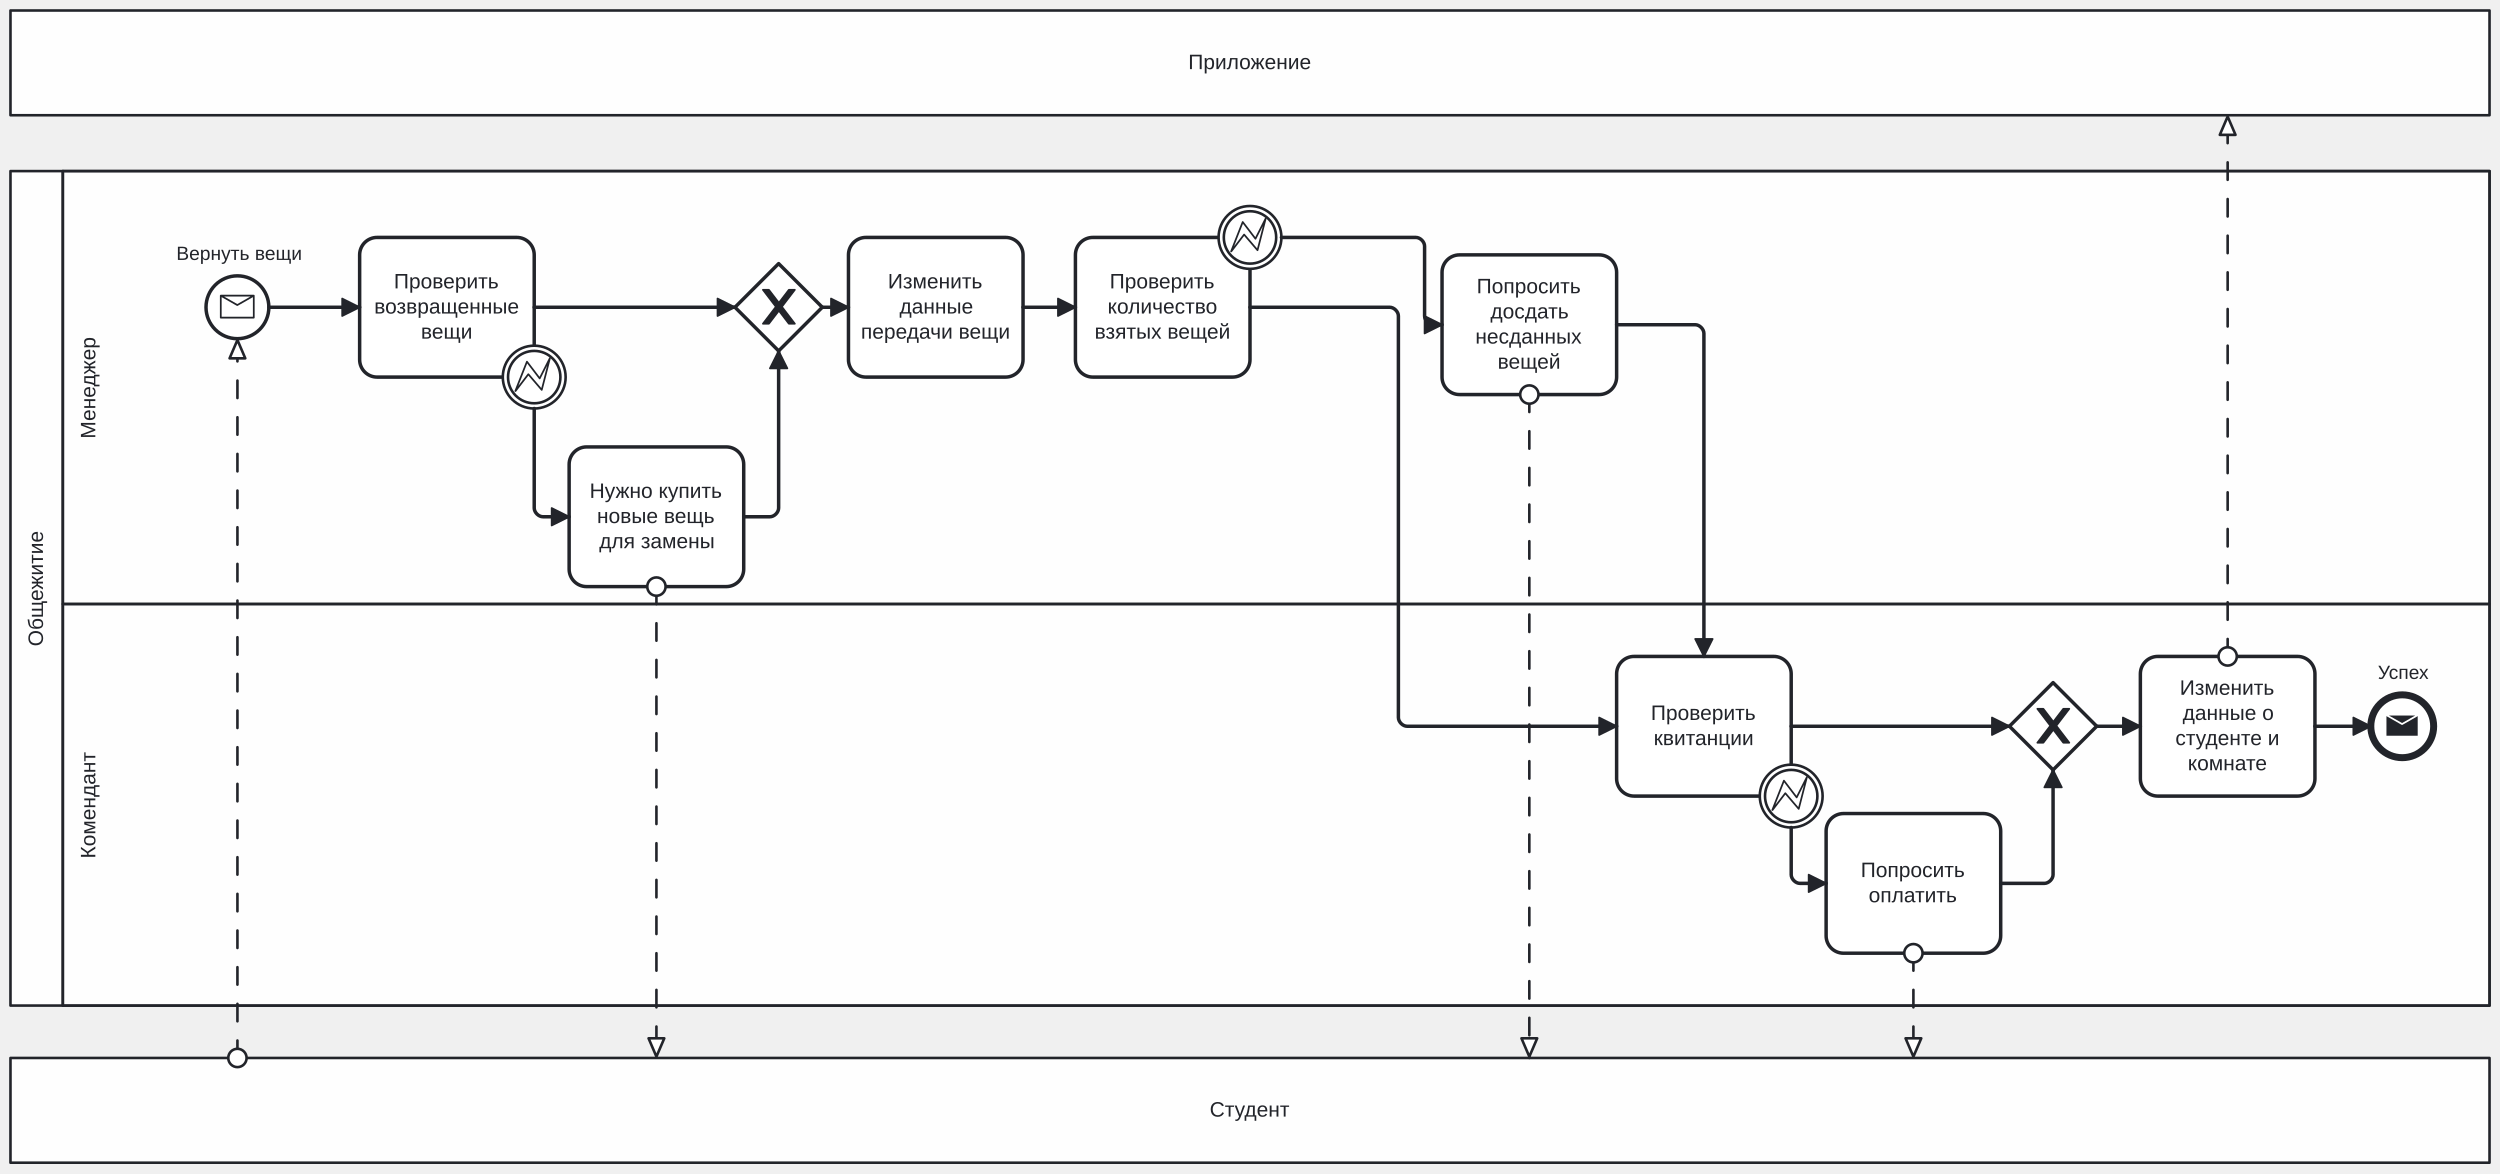
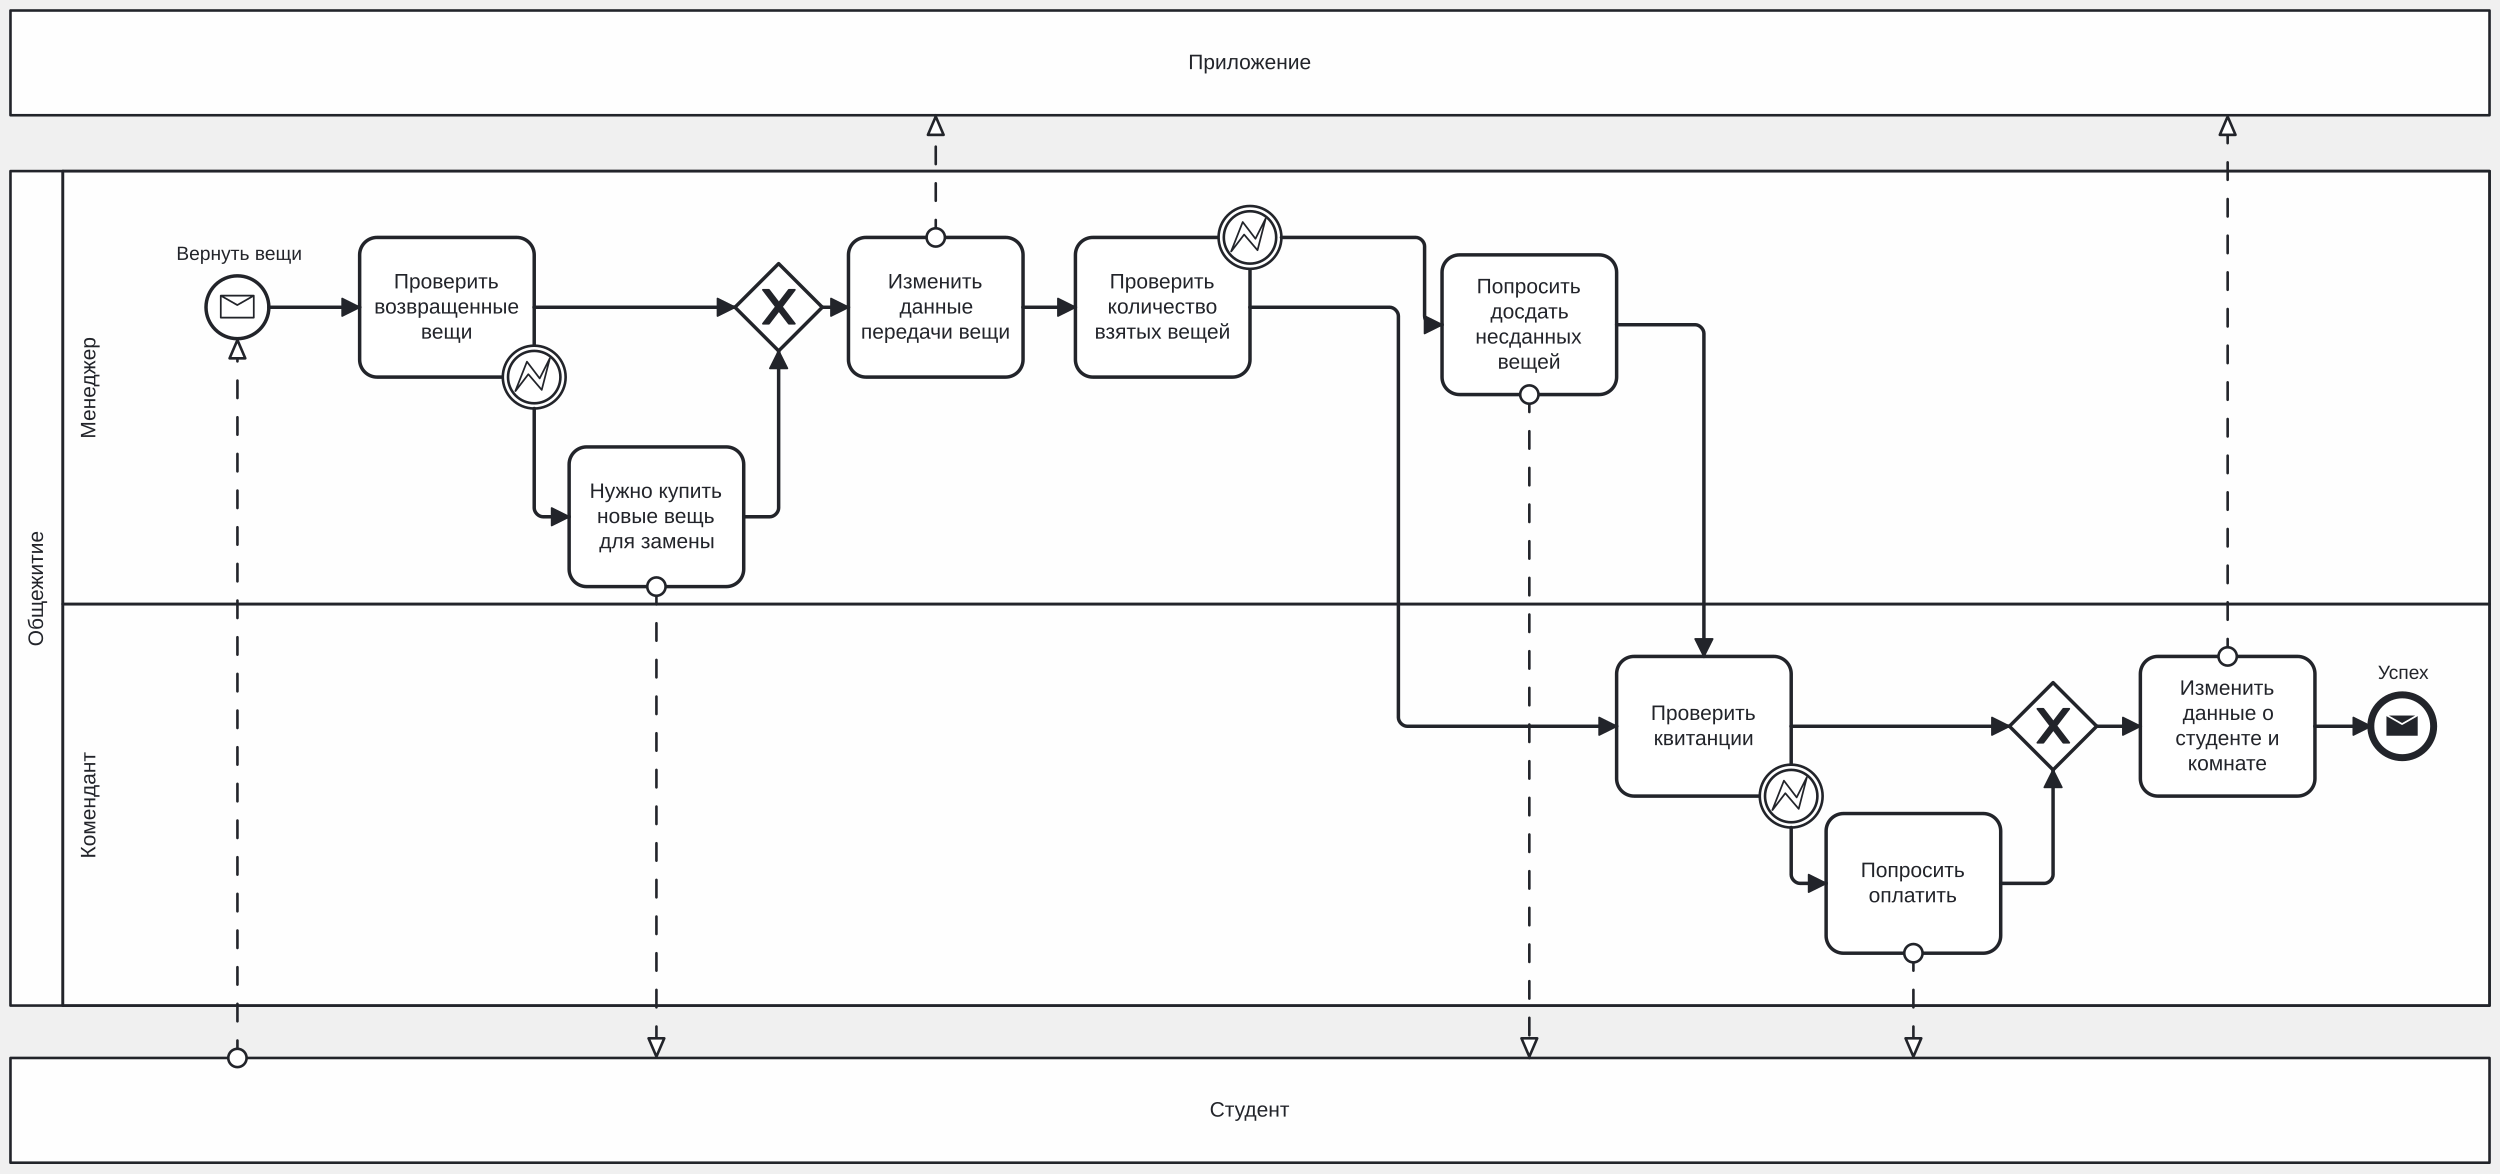
<svg xmlns="http://www.w3.org/2000/svg" width="1432" height="672" viewBox="154 74 1432 672" version="1.1">
  <defs>
-     <marker id="messageflow-end-white-hsl_225_10_15_-0z59i3t4o1oo942t9dl85l00n" viewBox="0 0 20 20" refX="8.5" refY="5" markerWidth="20" markerHeight="20" orient="auto">
+     <marker id="sequenceflow-end-white-hsl_225_10_15_-3z9ediur8v4egbtdhme7tm5fi" viewBox="0 0 20 20" refX="11" refY="10" markerWidth="10" markerHeight="10" orient="auto">
+       <path d="M 1 5 L 11 10 L 1 15 Z" style="stroke-linecap: round; stroke-linejoin: round; stroke: rgb(34, 36, 42); stroke-width: 1px; fill: rgb(34, 36, 42);" />
+     </marker>
+     <marker id="messageflow-end-white-hsl_225_10_15_-3z9ediur8v4egbtdhme7tm5fi" viewBox="0 0 20 20" refX="8.5" refY="5" markerWidth="20" markerHeight="20" orient="auto">
      <path d="m 1 5 l 0 -3 l 7 3 l -7 3 z" style="stroke-linecap: round; stroke-linejoin: round; stroke: rgb(34, 36, 42); stroke-width: 1px; fill: white; stroke-dasharray: 10000, 1;" />
    </marker>
-     <marker id="messageflow-start-white-hsl_225_10_15_-0z59i3t4o1oo942t9dl85l00n" viewBox="0 0 20 20" refX="6" refY="6" markerWidth="20" markerHeight="20" orient="auto">
+     <marker id="messageflow-start-white-hsl_225_10_15_-3z9ediur8v4egbtdhme7tm5fi" viewBox="0 0 20 20" refX="6" refY="6" markerWidth="20" markerHeight="20" orient="auto">
      <circle cx="6" cy="6" r="3.5" style="stroke-linecap: round; stroke-linejoin: round; stroke: rgb(34, 36, 42); stroke-width: 1px; fill: white; stroke-dasharray: 10000, 1;" />
    </marker>
-     <marker id="sequenceflow-end-white-hsl_225_10_15_-0z59i3t4o1oo942t9dl85l00n" viewBox="0 0 20 20" refX="11" refY="10" markerWidth="10" markerHeight="10" orient="auto">
-       <path d="M 1 5 L 11 10 L 1 15 Z" style="stroke-linecap: round; stroke-linejoin: round; stroke: rgb(34, 36, 42); stroke-width: 1px; fill: rgb(34, 36, 42);" />
-     </marker>
  </defs>
-   <g class="djs-group">
-     <g class="djs-element djs-shape" data-element-id="Participant_07vopbt" transform="matrix(1 0 0 1 160 80)" style="display: block;">
-       <g class="djs-visual">
-         <rect x="0" y="0" width="1420" height="60" rx="0" ry="0" style="stroke-linecap: round; stroke-linejoin: round; stroke: rgb(34, 36, 42); stroke-width: 1.5px; fill: white; fill-opacity: 0.95;" />
-         <text lineHeight="1.2" class="djs-label" style="font-family: Arial, sans-serif; font-size: 12px; font-weight: normal; fill: rgb(34, 36, 42);">
-           <tspan x="674.646" y="33.6">Приложение</tspan>
-         </text>
-       </g>
-       <rect x="-6" y="-6" rx="4" width="1432" height="72" class="djs-outline" style="fill: none;" />
-       <rect class="djs-hit djs-hit-all" x="0" y="0" width="1420" height="60" style="fill: none; stroke-opacity: 0; stroke: white; stroke-width: 15px;" />
-     </g>
-   </g>
  <g class="djs-group">
    <g class="djs-element djs-shape" data-element-id="Participant_16yo16u" transform="matrix(1 0 0 1 160 172)" style="display: block;">
      <g class="djs-visual">
        <rect x="0" y="0" width="1420" height="478" rx="0" ry="0" style="stroke-linecap: round; stroke-linejoin: round; stroke: rgb(34, 36, 42); stroke-width: 1.5px; fill: white; fill-opacity: 0.95;" />
        <path style="fill: none; stroke-linecap: round; stroke-linejoin: round; stroke: rgb(34, 36, 42); stroke-width: 1.5px;" d="M30,0L30,478" />
        <text lineHeight="1.2" class="djs-label" transform="matrix(-1.83697e-16 -1 1 -1.83697e-16 0 478)" style="font-family: Arial, sans-serif; font-size: 12px; font-weight: normal; fill: rgb(34, 36, 42);">
          <tspan x="205.793" y="18.6">Общежитие</tspan>
        </text>
      </g>
-       <rect x="-6" y="-6" rx="4" width="1432" height="490" class="djs-outline" style="fill: none;" />
      <rect class="djs-hit djs-hit-no-move" x="0" y="0" width="1420" height="478" style="fill: none; stroke-opacity: 0; stroke: white; stroke-width: 15px;" />
      <rect class="djs-hit djs-hit-click-stroke" x="0" y="0" width="1420" height="478" style="fill: none; stroke-opacity: 0; stroke: white; stroke-width: 15px;" />
      <rect class="djs-hit djs-hit-all" x="0" y="0" width="30" height="478" style="fill: none; stroke-opacity: 0; stroke: white; stroke-width: 15px;" />
+       <rect x="-6" y="-6" rx="4" width="1432" height="490" class="djs-outline" style="fill: none;" />
    </g>
    <g class="djs-children">
      <g class="djs-group">
-         <g class="djs-element djs-shape" data-element-id="Lane_1n9k1so" transform="matrix(1 0 0 1 190 172)" style="display: block;">
+         <g class="djs-element djs-shape" data-element-id="Lane_0om1k5r" transform="matrix(1 0 0 1 190 420)" style="display: block;">
+           <g class="djs-visual">
+             <rect x="0" y="0" width="1390" height="230" rx="0" ry="0" style="stroke-linecap: round; stroke-linejoin: round; stroke: rgb(34, 36, 42); stroke-width: 1.5px; fill: white; fill-opacity: 0.35;" />
+             <text lineHeight="1.2" class="djs-label" transform="matrix(-1.83697e-16 -1 1 -1.83697e-16 0 230)" style="font-family: Arial, sans-serif; font-size: 12px; font-weight: normal; fill: rgb(34, 36, 42);">
+               <tspan x="84.241" y="18.6">Комендант</tspan>
+             </text>
+           </g>
+           <rect class="djs-hit djs-hit-no-move" x="0" y="0" width="1390" height="230" style="fill: none; stroke-opacity: 0; stroke: white; stroke-width: 15px;" />
+           <rect class="djs-hit djs-hit-click-stroke" x="0" y="0" width="1390" height="230" style="fill: none; stroke-opacity: 0; stroke: white; stroke-width: 15px;" />
+           <rect class="djs-hit djs-hit-all" x="0" y="0" width="30" height="230" style="fill: none; stroke-opacity: 0; stroke: white; stroke-width: 15px;" />
+           <rect x="-6" y="-6" rx="4" width="1402" height="242" class="djs-outline" style="fill: none;" />
+         </g>
+       </g>
+       <g class="djs-group">
+         <g class="djs-element djs-shape selected" data-element-id="Lane_1n9k1so" transform="matrix(1 0 0 1 190 172)" style="display: block;">
          <g class="djs-visual">
            <rect x="0" y="0" width="1390" height="248" rx="0" ry="0" style="stroke-linecap: round; stroke-linejoin: round; stroke: rgb(34, 36, 42); stroke-width: 1.5px; fill: white; fill-opacity: 0.35;" />
            <text lineHeight="1.2" class="djs-label" transform="matrix(-1.83697e-16 -1 1 -1.83697e-16 0 248)" style="font-family: Arial, sans-serif; font-size: 12px; font-weight: normal; fill: rgb(34, 36, 42);">
              <tspan x="94.728" y="18.6">Менеджер</tspan>
            </text>
          </g>
-           <rect x="-6" y="-6" rx="4" width="1402" height="260" class="djs-outline" style="fill: none;" />
          <rect class="djs-hit djs-hit-no-move" x="0" y="0" width="1390" height="248" style="fill: none; stroke-opacity: 0; stroke: white; stroke-width: 15px;" />
          <rect class="djs-hit djs-hit-click-stroke" x="0" y="0" width="1390" height="248" style="fill: none; stroke-opacity: 0; stroke: white; stroke-width: 15px;" />
          <rect class="djs-hit djs-hit-all" x="0" y="0" width="30" height="248" style="fill: none; stroke-opacity: 0; stroke: white; stroke-width: 15px;" />
-         </g>
-       </g>
-       <g class="djs-group">
-         <g class="djs-element djs-shape" data-element-id="Lane_0om1k5r" transform="matrix(1 0 0 1 190 420)" style="display: block;">
-           <g class="djs-visual">
-             <rect x="0" y="0" width="1390" height="230" rx="0" ry="0" style="stroke-linecap: round; stroke-linejoin: round; stroke: rgb(34, 36, 42); stroke-width: 1.5px; fill: white; fill-opacity: 0.35;" />
-             <text lineHeight="1.2" class="djs-label" transform="matrix(-1.83697e-16 -1 1 -1.83697e-16 0 230)" style="font-family: Arial, sans-serif; font-size: 12px; font-weight: normal; fill: rgb(34, 36, 42);">
-               <tspan x="84.241" y="18.6">Комендант</tspan>
-             </text>
-           </g>
-           <rect x="-6" y="-6" rx="4" width="1402" height="242" class="djs-outline" style="fill: none;" />
-           <rect class="djs-hit djs-hit-no-move" x="0" y="0" width="1390" height="230" style="fill: none; stroke-opacity: 0; stroke: white; stroke-width: 15px;" />
-           <rect class="djs-hit djs-hit-click-stroke" x="0" y="0" width="1390" height="230" style="fill: none; stroke-opacity: 0; stroke: white; stroke-width: 15px;" />
-           <rect class="djs-hit djs-hit-all" x="0" y="0" width="30" height="230" style="fill: none; stroke-opacity: 0; stroke: white; stroke-width: 15px;" />
+           <rect x="-6" y="-6" rx="4" width="1402" height="260" class="djs-outline" style="fill: none;" />
        </g>
      </g>
      <g class="djs-group">
        <g class="djs-element djs-shape" data-element-id="Event_1ht271d" transform="matrix(1 0 0 1 272 232)" style="display: block;">
          <g class="djs-visual">
            <circle cx="18" cy="18" r="18" style="stroke-linecap: round; stroke-linejoin: round; stroke: rgb(34, 36, 42); stroke-width: 2px; fill: white; fill-opacity: 0.95;" />
            <path d="m 8.46,11.34 l 0,12.6 l 18.9,0 l 0,-12.6 z l 9.45,5.4 l 9.45,-5.4" style="fill: white; stroke-linecap: round; stroke-linejoin: round; stroke: rgb(34, 36, 42); stroke-width: 1px;" />
          </g>
          <rect class="djs-hit djs-hit-all" x="0" y="0" width="36" height="36" style="fill: none; stroke-opacity: 0; stroke: white; stroke-width: 15px;" />
          <rect x="-6" y="-6" rx="4" width="48" height="48" class="djs-outline" style="fill: none;" />
+         </g>
+       </g>
+       <g class="djs-group">
+         <g class="djs-element djs-shape" data-element-id="Event_1ht271d_label" transform="matrix(1 0 0 1 255 213)" style="display: block;">
+           <g class="djs-visual">
+             <text lineHeight="1.2" class="djs-label" style="font-family: Arial, sans-serif; font-size: 11px; font-weight: normal; fill: rgb(34, 36, 42);">
+               <tspan x="0" y="9.9">Вернуть вещи</tspan>
+             </text>
+           </g>
+           <rect class="djs-hit djs-hit-all" x="0" y="0" width="73" height="14" style="fill: none; stroke-opacity: 0; stroke: white; stroke-width: 15px;" />
+           <rect x="-6" y="-6" rx="4" width="85" height="26" class="djs-outline" style="fill: none;" />
        </g>
      </g>
      <g class="djs-group">
        <g class="djs-element djs-shape" data-element-id="Activity_0gcxt28" transform="matrix(1 0 0 1 360 210)" style="display: block;">
          <g class="djs-visual">
            <rect x="0" y="0" width="100" height="80" rx="10" ry="10" style="stroke-linecap: round; stroke-linejoin: round; stroke: rgb(34, 36, 42); stroke-width: 2px; fill: white; fill-opacity: 0.95;" />
            <text lineHeight="1.2" class="djs-label" style="font-family: Arial, sans-serif; font-size: 12px; font-weight: normal; fill: rgb(34, 36, 42);">
              <tspan x="19.62" y="29.2">Проверить </tspan>
              <tspan x="8.353" y="43.6">возвращенные</tspan>
              <tspan x="35.106" y="58">вещи</tspan>
            </text>
          </g>
          <rect class="djs-hit djs-hit-all" x="0" y="0" width="100" height="80" style="fill: none; stroke-opacity: 0; stroke: white; stroke-width: 15px;" />
          <rect x="-6" y="-6" rx="4" width="112" height="92" class="djs-outline" style="fill: none;" />
        </g>
      </g>
      <g class="djs-group">
        <g class="djs-element djs-shape" data-element-id="Activity_1womzbq" transform="matrix(1 0 0 1 480 330)" style="display: block;">
          <g class="djs-visual">
            <rect x="0" y="0" width="100" height="80" rx="10" ry="10" style="stroke-linecap: round; stroke-linejoin: round; stroke: rgb(34, 36, 42); stroke-width: 2px; fill: white; fill-opacity: 0.95;" />
            <text lineHeight="1.2" class="djs-label" style="font-family: Arial, sans-serif; font-size: 12px; font-weight: normal; fill: rgb(34, 36, 42);">
              <tspan x="11.728" y="29.2">Нужно купить </tspan>
              <tspan x="15.952" y="43.6">новые вещь </tspan>
              <tspan x="17.219" y="58">для замены</tspan>
            </text>
          </g>
          <rect class="djs-hit djs-hit-all" x="0" y="0" width="100" height="80" style="fill: none; stroke-opacity: 0; stroke: white; stroke-width: 15px;" />
          <rect x="-6" y="-6" rx="4" width="112" height="92" class="djs-outline" style="fill: none;" />
        </g>
      </g>
      <g class="djs-group">
        <g class="djs-element djs-shape" data-element-id="Gateway_06sswg0" transform="matrix(1 0 0 1 575 225)" style="display: block;">
          <g class="djs-visual">
            <polygon points="25,0 50,25 25,50 0,25" style="stroke-linecap: round; stroke-linejoin: round; stroke: rgb(34, 36, 42); stroke-width: 2px; fill: white; fill-opacity: 0.95;" />
            <path d="m 16,15 7.429,9.714 -7.429,9.714 3.429,0 5.714,-7.464 5.714,7.464 3.429,0 -7.429,-9.714 7.429,-9.714 -3.429,0 -5.714,7.464 -5.714,-7.464 -3.429,0 z" style="fill: rgb(34, 36, 42); stroke-linecap: round; stroke-linejoin: round; stroke: rgb(34, 36, 42); stroke-width: 1px;" />
          </g>
          <rect class="djs-hit djs-hit-all" x="0" y="0" width="50" height="50" style="fill: none; stroke-opacity: 0; stroke: white; stroke-width: 15px;" />
          <rect x="-6" y="-6" rx="4" width="62" height="62" class="djs-outline" style="fill: none;" />
        </g>
      </g>
      <g class="djs-group">
        <g class="djs-element djs-shape" data-element-id="Activity_1eelfmw" transform="matrix(1 0 0 1 640 210)" style="display: block;">
          <g class="djs-visual">
            <rect x="0" y="0" width="100" height="80" rx="10" ry="10" style="stroke-linecap: round; stroke-linejoin: round; stroke: rgb(34, 36, 42); stroke-width: 2px; fill: white; fill-opacity: 0.95;" />
            <text lineHeight="1.2" class="djs-label" style="font-family: Arial, sans-serif; font-size: 12px; font-weight: normal; fill: rgb(34, 36, 42);">
              <tspan x="22.562" y="29.2">Изменить </tspan>
              <tspan x="29.223" y="43.6">данные </tspan>
              <tspan x="7.128" y="58">передачи вещи</tspan>
            </text>
          </g>
          <rect class="djs-hit djs-hit-all" x="0" y="0" width="100" height="80" style="fill: none; stroke-opacity: 0; stroke: white; stroke-width: 15px;" />
          <rect x="-6" y="-6" rx="4" width="112" height="92" class="djs-outline" style="fill: none;" />
        </g>
      </g>
      <g class="djs-group">
        <g class="djs-element djs-shape" data-element-id="Activity_12n69h5" transform="matrix(1 0 0 1 770 210)" style="display: block;">
          <g class="djs-visual">
            <rect x="0" y="0" width="100" height="80" rx="10" ry="10" style="stroke-linecap: round; stroke-linejoin: round; stroke: rgb(34, 36, 42); stroke-width: 2px; fill: white; fill-opacity: 0.95;" />
            <text lineHeight="1.2" class="djs-label" style="font-family: Arial, sans-serif; font-size: 12px; font-weight: normal; fill: rgb(34, 36, 42);">
              <tspan x="19.62" y="29.2">Проверить </tspan>
              <tspan x="18.419" y="43.6">количество </tspan>
              <tspan x="10.989" y="58">взятых вещей</tspan>
            </text>
          </g>
          <rect class="djs-hit djs-hit-all" x="0" y="0" width="100" height="80" style="fill: none; stroke-opacity: 0; stroke: white; stroke-width: 15px;" />
          <rect x="-6" y="-6" rx="4" width="112" height="92" class="djs-outline" style="fill: none;" />
        </g>
      </g>
      <g class="djs-group">
        <g class="djs-element djs-shape" data-element-id="Activity_1es2pnq" transform="matrix(1 0 0 1 980 220)" style="display: block;">
          <g class="djs-visual">
            <rect x="0" y="0" width="100" height="80" rx="10" ry="10" style="stroke-linecap: round; stroke-linejoin: round; stroke: rgb(34, 36, 42); stroke-width: 2px; fill: white; fill-opacity: 0.95;" />
            <text lineHeight="1.2" class="djs-label" style="font-family: Arial, sans-serif; font-size: 12px; font-weight: normal; fill: rgb(34, 36, 42);">
              <tspan x="19.828" y="22">Попросить </tspan>
              <tspan x="27.708" y="36.4">досдать </tspan>
              <tspan x="19.072" y="50.8">несданных </tspan>
              <tspan x="31.837" y="65.2">вещей</tspan>
            </text>
          </g>
          <rect class="djs-hit djs-hit-all" x="0" y="0" width="100" height="80" style="fill: none; stroke-opacity: 0; stroke: white; stroke-width: 15px;" />
          <rect x="-6" y="-6" rx="4" width="112" height="92" class="djs-outline" style="fill: none;" />
        </g>
      </g>
      <g class="djs-group">
        <g class="djs-element djs-shape" data-element-id="Activity_1carky1" transform="matrix(1 0 0 1 1080 450)" style="display: block;">
          <g class="djs-visual">
            <rect x="0" y="0" width="100" height="80" rx="10" ry="10" style="stroke-linecap: round; stroke-linejoin: round; stroke: rgb(34, 36, 42); stroke-width: 2px; fill: white; fill-opacity: 0.95;" />
            <text lineHeight="1.2" class="djs-label" style="font-family: Arial, sans-serif; font-size: 12px; font-weight: normal; fill: rgb(34, 36, 42);">
              <tspan x="19.62" y="36.4">Проверить </tspan>
              <tspan x="21.217" y="50.8">квитанции</tspan>
            </text>
          </g>
          <rect class="djs-hit djs-hit-all" x="0" y="0" width="100" height="80" style="fill: none; stroke-opacity: 0; stroke: white; stroke-width: 15px;" />
          <rect x="-6" y="-6" rx="4" width="112" height="92" class="djs-outline" style="fill: none;" />
        </g>
      </g>
      <g class="djs-group">
        <g class="djs-element djs-shape" data-element-id="Activity_1vt4rhr" transform="matrix(1 0 0 1 1200 540)" style="display: block;">
          <g class="djs-visual">
            <rect x="0" y="0" width="100" height="80" rx="10" ry="10" style="stroke-linecap: round; stroke-linejoin: round; stroke: rgb(34, 36, 42); stroke-width: 2px; fill: white; fill-opacity: 0.95;" />
            <text lineHeight="1.2" class="djs-label" style="font-family: Arial, sans-serif; font-size: 12px; font-weight: normal; fill: rgb(34, 36, 42);">
              <tspan x="19.828" y="36.4">Попросить </tspan>
              <tspan x="24.36" y="50.8">оплатить</tspan>
            </text>
          </g>
          <rect class="djs-hit djs-hit-all" x="0" y="0" width="100" height="80" style="fill: none; stroke-opacity: 0; stroke: white; stroke-width: 15px;" />
          <rect x="-6" y="-6" rx="4" width="112" height="92" class="djs-outline" style="fill: none;" />
        </g>
      </g>
      <g class="djs-group">
        <g class="djs-element djs-shape" data-element-id="Gateway_0p51pqi" transform="matrix(1 0 0 1 1305 465)" style="display: block;">
          <g class="djs-visual">
            <polygon points="25,0 50,25 25,50 0,25" style="stroke-linecap: round; stroke-linejoin: round; stroke: rgb(34, 36, 42); stroke-width: 2px; fill: white; fill-opacity: 0.95;" />
            <path d="m 16,15 7.429,9.714 -7.429,9.714 3.429,0 5.714,-7.464 5.714,7.464 3.429,0 -7.429,-9.714 7.429,-9.714 -3.429,0 -5.714,7.464 -5.714,-7.464 -3.429,0 z" style="fill: rgb(34, 36, 42); stroke-linecap: round; stroke-linejoin: round; stroke: rgb(34, 36, 42); stroke-width: 1px;" />
          </g>
          <rect class="djs-hit djs-hit-all" x="0" y="0" width="50" height="50" style="fill: none; stroke-opacity: 0; stroke: white; stroke-width: 15px;" />
          <rect x="-6" y="-6" rx="4" width="62" height="62" class="djs-outline" style="fill: none;" />
        </g>
      </g>
      <g class="djs-group">
        <g class="djs-element djs-shape" data-element-id="Activity_1ihs5hk" transform="matrix(1 0 0 1 1380 450)" style="display: block;">
          <g class="djs-visual">
            <rect x="0" y="0" width="100" height="80" rx="10" ry="10" style="stroke-linecap: round; stroke-linejoin: round; stroke: rgb(34, 36, 42); stroke-width: 2px; fill: white; fill-opacity: 0.95;" />
            <text lineHeight="1.2" class="djs-label" style="font-family: Arial, sans-serif; font-size: 12px; font-weight: normal; fill: rgb(34, 36, 42);">
              <tspan x="22.562" y="22">Изменить </tspan>
              <tspan x="24.219" y="36.4">данные о </tspan>
              <tspan x="20.048" y="50.8">студенте и </tspan>
              <tspan x="27.146" y="65.2">комнате</tspan>
            </text>
          </g>
          <rect class="djs-hit djs-hit-all" x="0" y="0" width="100" height="80" style="fill: none; stroke-opacity: 0; stroke: white; stroke-width: 15px;" />
          <rect x="-6" y="-6" rx="4" width="112" height="92" class="djs-outline" style="fill: none;" />
        </g>
      </g>
      <g class="djs-group">
        <g class="djs-element djs-shape" data-element-id="Event_0voc2vg" transform="matrix(1 0 0 1 1512 472)" style="display: block;">
          <g class="djs-visual">
            <circle cx="18" cy="18" r="18" style="stroke-linecap: round; stroke-linejoin: round; stroke: rgb(34, 36, 42); stroke-width: 4px; fill: white; fill-opacity: 0.95;" />
            <path d="m 8.46,11.34 l 0,12.6 l 18.9,0 l 0,-12.6 z l 9.45,5.4 l 9.45,-5.4" style="fill: rgb(34, 36, 42); stroke-linecap: round; stroke-linejoin: round; stroke: white; stroke-width: 1px;" />
          </g>
          <rect class="djs-hit djs-hit-all" x="0" y="0" width="36" height="36" style="fill: none; stroke-opacity: 0; stroke: white; stroke-width: 15px;" />
          <rect x="-6" y="-6" rx="4" width="48" height="48" class="djs-outline" style="fill: none;" />
        </g>
      </g>
      <g class="djs-group">
-         <g class="djs-element djs-shape" data-element-id="Event_1mtiknv" transform="matrix(1 0 0 1 442 272)" style="display: block;">
+         <g class="djs-element djs-shape" data-element-id="Event_0voc2vg_label" transform="matrix(1 0 0 1 1516 453)" style="display: block;">
+           <g class="djs-visual">
+             <text lineHeight="1.2" class="djs-label" style="font-family: Arial, sans-serif; font-size: 11px; font-weight: normal; fill: rgb(34, 36, 42);">
+               <tspan x="0" y="9.9">Успех</tspan>
+             </text>
+           </g>
+           <rect class="djs-hit djs-hit-all" x="0" y="0" width="29" height="14" style="fill: none; stroke-opacity: 0; stroke: white; stroke-width: 15px;" />
+           <rect x="-6" y="-6" rx="4" width="41" height="26" class="djs-outline" style="fill: none;" />
+         </g>
+       </g>
+       <g class="djs-group">
+         <g class="djs-element djs-shape" data-element-id="Event_1ljcra7" transform="matrix(1 0 0 1 1162 512)" style="display: block;">
          <g class="djs-visual">
            <circle cx="18" cy="18" r="18" style="stroke-linecap: round; stroke-linejoin: round; stroke: rgb(34, 36, 42); stroke-width: 1.5px; fill: white; fill-opacity: 1;" />
            <circle cx="18" cy="18" r="15" style="stroke-linecap: round; stroke-linejoin: round; stroke: rgb(34, 36, 42); stroke-width: 1.5px; fill: none;" />
            <path d="m 7.2,25.992 0.094,-0.025 7.339,-9.611 7.667,8.966 4.7,-18.22 -5.871,11.65 -7.3,-9.585 z" style="fill: none; stroke-linecap: round; stroke-linejoin: round; stroke: rgb(34, 36, 42); stroke-width: 1px;" />
          </g>
          <rect class="djs-hit djs-hit-all" x="0" y="0" width="36" height="36" style="fill: none; stroke-opacity: 0; stroke: white; stroke-width: 15px;" />
          <rect x="-6" y="-6" rx="4" width="48" height="48" class="djs-outline" style="fill: none;" />
        </g>
      </g>
      <g class="djs-group">
        <g class="djs-element djs-shape" data-element-id="Event_06q31hf" transform="matrix(1 0 0 1 852 192)" style="display: block;">
          <g class="djs-visual">
            <circle cx="18" cy="18" r="18" style="stroke-linecap: round; stroke-linejoin: round; stroke: rgb(34, 36, 42); stroke-width: 1.5px; fill: white; fill-opacity: 1;" />
            <circle cx="18" cy="18" r="15" style="stroke-linecap: round; stroke-linejoin: round; stroke: rgb(34, 36, 42); stroke-width: 1.5px; fill: none;" />
            <path d="m 7.2,25.992 0.094,-0.025 7.339,-9.611 7.667,8.966 4.7,-18.22 -5.871,11.65 -7.3,-9.585 z" style="fill: none; stroke-linecap: round; stroke-linejoin: round; stroke: rgb(34, 36, 42); stroke-width: 1px;" />
          </g>
          <rect class="djs-hit djs-hit-all" x="0" y="0" width="36" height="36" style="fill: none; stroke-opacity: 0; stroke: white; stroke-width: 15px;" />
          <rect x="-6" y="-6" rx="4" width="48" height="48" class="djs-outline" style="fill: none;" />
        </g>
      </g>
      <g class="djs-group">
-         <g class="djs-element djs-shape" data-element-id="Event_1ljcra7" transform="matrix(1 0 0 1 1162 512)" style="display: block;">
+         <g class="djs-element djs-shape" data-element-id="Event_1mtiknv" transform="matrix(1 0 0 1 442 272)" style="display: block;">
          <g class="djs-visual">
            <circle cx="18" cy="18" r="18" style="stroke-linecap: round; stroke-linejoin: round; stroke: rgb(34, 36, 42); stroke-width: 1.5px; fill: white; fill-opacity: 1;" />
            <circle cx="18" cy="18" r="15" style="stroke-linecap: round; stroke-linejoin: round; stroke: rgb(34, 36, 42); stroke-width: 1.5px; fill: none;" />
            <path d="m 7.2,25.992 0.094,-0.025 7.339,-9.611 7.667,8.966 4.7,-18.22 -5.871,11.65 -7.3,-9.585 z" style="fill: none; stroke-linecap: round; stroke-linejoin: round; stroke: rgb(34, 36, 42); stroke-width: 1px;" />
          </g>
          <rect class="djs-hit djs-hit-all" x="0" y="0" width="36" height="36" style="fill: none; stroke-opacity: 0; stroke: white; stroke-width: 15px;" />
          <rect x="-6" y="-6" rx="4" width="48" height="48" class="djs-outline" style="fill: none;" />
        </g>
      </g>
      <g class="djs-group">
        <g class="djs-element djs-connection" data-element-id="Flow_0hgyznh" style="display: block;">
          <g class="djs-visual">
-             <path data-corner-radius="5" style="fill: none; stroke-linecap: round; stroke-linejoin: round; stroke: rgb(34, 36, 42); stroke-width: 2px; marker-end: url('#sequenceflow-end-white-hsl_225_10_15_-0z59i3t4o1oo942t9dl85l00n');" d="M308,250L360,250" />
+             <path data-corner-radius="5" style="fill: none; stroke-linecap: round; stroke-linejoin: round; stroke: rgb(34, 36, 42); stroke-width: 2px; marker-end: url('#sequenceflow-end-white-hsl_225_10_15_-3z9ediur8v4egbtdhme7tm5fi');" d="M308,250L360,250" />
          </g>
          <path d="M308,250L360,250" class="djs-hit djs-hit-stroke" style="fill: none; stroke-opacity: 0; stroke: white; stroke-width: 15px;" />
          <rect x="302" y="244" rx="4" width="64" height="12" class="djs-outline" style="fill: none;" />
        </g>
      </g>
      <g class="djs-group">
        <g class="djs-element djs-connection" data-element-id="Flow_03bqunc" style="display: block;">
          <g class="djs-visual">
-             <path data-corner-radius="5" style="fill: none; stroke-linecap: round; stroke-linejoin: round; stroke: rgb(34, 36, 42); stroke-width: 2px; marker-end: url('#sequenceflow-end-white-hsl_225_10_15_-0z59i3t4o1oo942t9dl85l00n');" d="M460,250L575,250" />
+             <path data-corner-radius="5" style="fill: none; stroke-linecap: round; stroke-linejoin: round; stroke: rgb(34, 36, 42); stroke-width: 2px; marker-end: url('#sequenceflow-end-white-hsl_225_10_15_-3z9ediur8v4egbtdhme7tm5fi');" d="M460,250L575,250" />
          </g>
          <path d="M460,250L575,250" class="djs-hit djs-hit-stroke" style="fill: none; stroke-opacity: 0; stroke: white; stroke-width: 15px;" />
          <rect x="454" y="244" rx="4" width="127" height="12" class="djs-outline" style="fill: none;" />
        </g>
      </g>
      <g class="djs-group">
        <g class="djs-element djs-connection" data-element-id="Flow_0xvxa9l" style="display: block;">
          <g class="djs-visual">
-             <path data-corner-radius="5" style="fill: none; stroke-linecap: round; stroke-linejoin: round; stroke: rgb(34, 36, 42); stroke-width: 2px; marker-end: url('#sequenceflow-end-white-hsl_225_10_15_-0z59i3t4o1oo942t9dl85l00n');" d="M460,308L460,365C460,367.5,462.5,370,465,370L480,370" />
+             <path data-corner-radius="5" style="fill: none; stroke-linecap: round; stroke-linejoin: round; stroke: rgb(34, 36, 42); stroke-width: 2px; marker-end: url('#sequenceflow-end-white-hsl_225_10_15_-3z9ediur8v4egbtdhme7tm5fi');" d="M460,308L460,365C460,367.5,462.5,370,465,370L480,370" />
          </g>
          <path d="M460,308L460,370L480,370" class="djs-hit djs-hit-stroke" style="fill: none; stroke-opacity: 0; stroke: white; stroke-width: 15px;" />
          <rect x="454" y="302" rx="4" width="32" height="74" class="djs-outline" style="fill: none;" />
        </g>
      </g>
      <g class="djs-group">
        <g class="djs-element djs-connection" data-element-id="Flow_1wy5ads" style="display: block;">
          <g class="djs-visual">
-             <path data-corner-radius="5" style="fill: none; stroke-linecap: round; stroke-linejoin: round; stroke: rgb(34, 36, 42); stroke-width: 2px; marker-end: url('#sequenceflow-end-white-hsl_225_10_15_-0z59i3t4o1oo942t9dl85l00n');" d="M580,370L595,370C597.5,370,600,367.5,600,365L600,275" />
+             <path data-corner-radius="5" style="fill: none; stroke-linecap: round; stroke-linejoin: round; stroke: rgb(34, 36, 42); stroke-width: 2px; marker-end: url('#sequenceflow-end-white-hsl_225_10_15_-3z9ediur8v4egbtdhme7tm5fi');" d="M580,370L595,370C597.5,370,600,367.5,600,365L600,275" />
          </g>
          <path d="M580,370L600,370L600,275" class="djs-hit djs-hit-stroke" style="fill: none; stroke-opacity: 0; stroke: white; stroke-width: 15px;" />
          <rect x="574" y="269" rx="4" width="32" height="107" class="djs-outline" style="fill: none;" />
        </g>
      </g>
      <g class="djs-group">
        <g class="djs-element djs-connection" data-element-id="Flow_19apv5c" style="display: block;">
          <g class="djs-visual">
-             <path data-corner-radius="5" style="fill: none; stroke-linecap: round; stroke-linejoin: round; stroke: rgb(34, 36, 42); stroke-width: 2px; marker-end: url('#sequenceflow-end-white-hsl_225_10_15_-0z59i3t4o1oo942t9dl85l00n');" d="M625,250L640,250" />
+             <path data-corner-radius="5" style="fill: none; stroke-linecap: round; stroke-linejoin: round; stroke: rgb(34, 36, 42); stroke-width: 2px; marker-end: url('#sequenceflow-end-white-hsl_225_10_15_-3z9ediur8v4egbtdhme7tm5fi');" d="M625,250L640,250" />
          </g>
          <path d="M625,250L640,250" class="djs-hit djs-hit-stroke" style="fill: none; stroke-opacity: 0; stroke: white; stroke-width: 15px;" />
          <rect x="619" y="244" rx="4" width="27" height="12" class="djs-outline" style="fill: none;" />
        </g>
      </g>
      <g class="djs-group">
        <g class="djs-element djs-connection" data-element-id="Flow_125ccqs" style="display: block;">
          <g class="djs-visual">
-             <path data-corner-radius="5" style="fill: none; stroke-linecap: round; stroke-linejoin: round; stroke: rgb(34, 36, 42); stroke-width: 2px; marker-end: url('#sequenceflow-end-white-hsl_225_10_15_-0z59i3t4o1oo942t9dl85l00n');" d="M740,250L770,250" />
+             <path data-corner-radius="5" style="fill: none; stroke-linecap: round; stroke-linejoin: round; stroke: rgb(34, 36, 42); stroke-width: 2px; marker-end: url('#sequenceflow-end-white-hsl_225_10_15_-3z9ediur8v4egbtdhme7tm5fi');" d="M740,250L770,250" />
          </g>
          <path d="M740,250L770,250" class="djs-hit djs-hit-stroke" style="fill: none; stroke-opacity: 0; stroke: white; stroke-width: 15px;" />
          <rect x="734" y="244" rx="4" width="42" height="12" class="djs-outline" style="fill: none;" />
        </g>
      </g>
      <g class="djs-group">
        <g class="djs-element djs-connection" data-element-id="Flow_0f2izlr" style="display: block;">
          <g class="djs-visual">
-             <path data-corner-radius="5" style="fill: none; stroke-linecap: round; stroke-linejoin: round; stroke: rgb(34, 36, 42); stroke-width: 2px; marker-end: url('#sequenceflow-end-white-hsl_225_10_15_-0z59i3t4o1oo942t9dl85l00n');" d="M870,250L950,250C952.5,250,955,252.5,955,255L955,485C955,487.5,957.5,490,960,490L1080,490" />
+             <path data-corner-radius="5" style="fill: none; stroke-linecap: round; stroke-linejoin: round; stroke: rgb(34, 36, 42); stroke-width: 2px; marker-end: url('#sequenceflow-end-white-hsl_225_10_15_-3z9ediur8v4egbtdhme7tm5fi');" d="M870,250L950,250C952.5,250,955,252.5,955,255L955,485C955,487.5,957.5,490,960,490L1080,490" />
          </g>
          <path d="M870,250L955,250L955,490L1080,490" class="djs-hit djs-hit-stroke" style="fill: none; stroke-opacity: 0; stroke: white; stroke-width: 15px;" />
          <rect x="864" y="244" rx="4" width="222" height="252" class="djs-outline" style="fill: none;" />
        </g>
      </g>
      <g class="djs-group">
        <g class="djs-element djs-connection" data-element-id="Flow_0y5dmz8" style="display: block;">
          <g class="djs-visual">
-             <path data-corner-radius="5" style="fill: none; stroke-linecap: round; stroke-linejoin: round; stroke: rgb(34, 36, 42); stroke-width: 2px; marker-end: url('#sequenceflow-end-white-hsl_225_10_15_-0z59i3t4o1oo942t9dl85l00n');" d="M888,210L965,210C967.5,210,970,212.5,970,215L970,255C970,257.5,972.5,260,975,260L980,260" />
+             <path data-corner-radius="5" style="fill: none; stroke-linecap: round; stroke-linejoin: round; stroke: rgb(34, 36, 42); stroke-width: 2px; marker-end: url('#sequenceflow-end-white-hsl_225_10_15_-3z9ediur8v4egbtdhme7tm5fi');" d="M888,210L965,210C967.5,210,970,212.5,970,215L970,255C970,257.5,972.5,260,975,260L980,260" />
          </g>
          <path d="M888,210L970,210L970,260L980,260" class="djs-hit djs-hit-stroke" style="fill: none; stroke-opacity: 0; stroke: white; stroke-width: 15px;" />
          <rect x="882" y="204" rx="4" width="104" height="62" class="djs-outline" style="fill: none;" />
        </g>
      </g>
      <g class="djs-group">
        <g class="djs-element djs-connection" data-element-id="Flow_12s7ayr" style="display: block;">
          <g class="djs-visual">
-             <path data-corner-radius="5" style="fill: none; stroke-linecap: round; stroke-linejoin: round; stroke: rgb(34, 36, 42); stroke-width: 2px; marker-end: url('#sequenceflow-end-white-hsl_225_10_15_-0z59i3t4o1oo942t9dl85l00n');" d="M1080,260L1125,260C1127.5,260,1130,262.5,1130,265L1130,450" />
+             <path data-corner-radius="5" style="fill: none; stroke-linecap: round; stroke-linejoin: round; stroke: rgb(34, 36, 42); stroke-width: 2px; marker-end: url('#sequenceflow-end-white-hsl_225_10_15_-3z9ediur8v4egbtdhme7tm5fi');" d="M1080,260L1125,260C1127.5,260,1130,262.5,1130,265L1130,450" />
          </g>
          <path d="M1080,260L1130,260L1130,450" class="djs-hit djs-hit-stroke" style="fill: none; stroke-opacity: 0; stroke: white; stroke-width: 15px;" />
          <rect x="1074" y="254" rx="4" width="62" height="202" class="djs-outline" style="fill: none;" />
        </g>
      </g>
      <g class="djs-group">
        <g class="djs-element djs-connection" data-element-id="Flow_0cgh32a" style="display: block;">
          <g class="djs-visual">
-             <path data-corner-radius="5" style="fill: none; stroke-linecap: round; stroke-linejoin: round; stroke: rgb(34, 36, 42); stroke-width: 2px; marker-end: url('#sequenceflow-end-white-hsl_225_10_15_-0z59i3t4o1oo942t9dl85l00n');" d="M1180,490L1305,490" />
+             <path data-corner-radius="5" style="fill: none; stroke-linecap: round; stroke-linejoin: round; stroke: rgb(34, 36, 42); stroke-width: 2px; marker-end: url('#sequenceflow-end-white-hsl_225_10_15_-3z9ediur8v4egbtdhme7tm5fi');" d="M1180,490L1305,490" />
          </g>
          <path d="M1180,490L1305,490" class="djs-hit djs-hit-stroke" style="fill: none; stroke-opacity: 0; stroke: white; stroke-width: 15px;" />
          <rect x="1174" y="484" rx="4" width="137" height="12" class="djs-outline" style="fill: none;" />
        </g>
      </g>
      <g class="djs-group">
        <g class="djs-element djs-connection" data-element-id="Flow_0v5zsl9" style="display: block;">
          <g class="djs-visual">
-             <path data-corner-radius="5" style="fill: none; stroke-linecap: round; stroke-linejoin: round; stroke: rgb(34, 36, 42); stroke-width: 2px; marker-end: url('#sequenceflow-end-white-hsl_225_10_15_-0z59i3t4o1oo942t9dl85l00n');" d="M1180,548L1180,575C1180,577.5,1182.5,580,1185,580L1200,580" />
+             <path data-corner-radius="5" style="fill: none; stroke-linecap: round; stroke-linejoin: round; stroke: rgb(34, 36, 42); stroke-width: 2px; marker-end: url('#sequenceflow-end-white-hsl_225_10_15_-3z9ediur8v4egbtdhme7tm5fi');" d="M1180,548L1180,575C1180,577.5,1182.5,580,1185,580L1200,580" />
          </g>
          <path d="M1180,548L1180,580L1200,580" class="djs-hit djs-hit-stroke" style="fill: none; stroke-opacity: 0; stroke: white; stroke-width: 15px;" />
          <rect x="1174" y="542" rx="4" width="32" height="44" class="djs-outline" style="fill: none;" />
        </g>
      </g>
      <g class="djs-group">
        <g class="djs-element djs-connection" data-element-id="Flow_1l78elw" style="display: block;">
          <g class="djs-visual">
-             <path data-corner-radius="5" style="fill: none; stroke-linecap: round; stroke-linejoin: round; stroke: rgb(34, 36, 42); stroke-width: 2px; marker-end: url('#sequenceflow-end-white-hsl_225_10_15_-0z59i3t4o1oo942t9dl85l00n');" d="M1300,580L1325,580C1327.5,580,1330,577.5,1330,575L1330,515" />
+             <path data-corner-radius="5" style="fill: none; stroke-linecap: round; stroke-linejoin: round; stroke: rgb(34, 36, 42); stroke-width: 2px; marker-end: url('#sequenceflow-end-white-hsl_225_10_15_-3z9ediur8v4egbtdhme7tm5fi');" d="M1300,580L1325,580C1327.5,580,1330,577.5,1330,575L1330,515" />
          </g>
          <path d="M1300,580L1330,580L1330,515" class="djs-hit djs-hit-stroke" style="fill: none; stroke-opacity: 0; stroke: white; stroke-width: 15px;" />
          <rect x="1294" y="509" rx="4" width="42" height="77" class="djs-outline" style="fill: none;" />
        </g>
      </g>
      <g class="djs-group">
        <g class="djs-element djs-connection" data-element-id="Flow_15fooni" style="display: block;">
          <g class="djs-visual">
-             <path data-corner-radius="5" style="fill: none; stroke-linecap: round; stroke-linejoin: round; stroke: rgb(34, 36, 42); stroke-width: 2px; marker-end: url('#sequenceflow-end-white-hsl_225_10_15_-0z59i3t4o1oo942t9dl85l00n');" d="M1355,490L1380,490" />
+             <path data-corner-radius="5" style="fill: none; stroke-linecap: round; stroke-linejoin: round; stroke: rgb(34, 36, 42); stroke-width: 2px; marker-end: url('#sequenceflow-end-white-hsl_225_10_15_-3z9ediur8v4egbtdhme7tm5fi');" d="M1355,490L1380,490" />
          </g>
          <path d="M1355,490L1380,490" class="djs-hit djs-hit-stroke" style="fill: none; stroke-opacity: 0; stroke: white; stroke-width: 15px;" />
          <rect x="1349" y="484" rx="4" width="37" height="12" class="djs-outline" style="fill: none;" />
        </g>
      </g>
      <g class="djs-group">
        <g class="djs-element djs-connection" data-element-id="Flow_1ov7tye" style="display: block;">
          <g class="djs-visual">
-             <path data-corner-radius="5" style="fill: none; stroke-linecap: round; stroke-linejoin: round; stroke: rgb(34, 36, 42); stroke-width: 2px; marker-end: url('#sequenceflow-end-white-hsl_225_10_15_-0z59i3t4o1oo942t9dl85l00n');" d="M1480,490L1512,490" />
+             <path data-corner-radius="5" style="fill: none; stroke-linecap: round; stroke-linejoin: round; stroke: rgb(34, 36, 42); stroke-width: 2px; marker-end: url('#sequenceflow-end-white-hsl_225_10_15_-3z9ediur8v4egbtdhme7tm5fi');" d="M1480,490L1512,490" />
          </g>
          <path d="M1480,490L1512,490" class="djs-hit djs-hit-stroke" style="fill: none; stroke-opacity: 0; stroke: white; stroke-width: 15px;" />
          <rect x="1474" y="484" rx="4" width="44" height="12" class="djs-outline" style="fill: none;" />
        </g>
      </g>
    </g>
  </g>
  <g class="djs-group">
    <g class="djs-element djs-shape" data-element-id="Participant_10da17h" transform="matrix(1 0 0 1 160 680)" style="display: block;">
      <g class="djs-visual">
        <rect x="0" y="0" width="1420" height="60" rx="0" ry="0" style="stroke-linecap: round; stroke-linejoin: round; stroke: rgb(34, 36, 42); stroke-width: 1.5px; fill: white; fill-opacity: 0.95;" />
        <text lineHeight="1.2" class="djs-label" style="font-family: Arial, sans-serif; font-size: 12px; font-weight: normal; fill: rgb(34, 36, 42);">
          <tspan x="686.899" y="33.6">Студент</tspan>
        </text>
      </g>
+       <rect class="djs-hit djs-hit-all" x="0" y="0" width="1420" height="60" style="fill: none; stroke-opacity: 0; stroke: white; stroke-width: 15px;" />
      <rect x="-6" y="-6" rx="4" width="1432" height="72" class="djs-outline" style="fill: none;" />
+     </g>
+   </g>
+   <g class="djs-group">
+     <g class="djs-element djs-shape" data-element-id="Participant_07vopbt" transform="matrix(1 0 0 1 160 80)" style="display: block;">
+       <g class="djs-visual">
+         <rect x="0" y="0" width="1420" height="60" rx="0" ry="0" style="stroke-linecap: round; stroke-linejoin: round; stroke: rgb(34, 36, 42); stroke-width: 1.5px; fill: white; fill-opacity: 0.95;" />
+         <text lineHeight="1.2" class="djs-label" style="font-family: Arial, sans-serif; font-size: 12px; font-weight: normal; fill: rgb(34, 36, 42);">
+           <tspan x="674.646" y="33.6">Приложение</tspan>
+         </text>
+       </g>
      <rect class="djs-hit djs-hit-all" x="0" y="0" width="1420" height="60" style="fill: none; stroke-opacity: 0; stroke: white; stroke-width: 15px;" />
-     </g>
-   </g>
-   <g class="djs-group">
-     <g class="djs-element djs-shape" data-element-id="Event_1ht271d_label" transform="matrix(1 0 0 1 255 213)" style="display: block;">
-       <g class="djs-visual">
-         <text lineHeight="1.2" class="djs-label" style="font-family: Arial, sans-serif; font-size: 11px; font-weight: normal; fill: rgb(34, 36, 42);">
-           <tspan x="0" y="9.9">Вернуть вещи</tspan>
-         </text>
-       </g>
-       <rect class="djs-hit djs-hit-all" x="0" y="0" width="73" height="14" style="fill: none; stroke-opacity: 0; stroke: white; stroke-width: 15px;" />
-       <rect x="-6" y="-6" rx="4" width="85" height="26" class="djs-outline" style="fill: none;" />
-     </g>
-   </g>
-   <g class="djs-group">
-     <g class="djs-element djs-shape" data-element-id="Event_0voc2vg_label" transform="matrix(1 0 0 1 1516 453)" style="display: block;">
-       <g class="djs-visual">
-         <text lineHeight="1.2" class="djs-label" style="font-family: Arial, sans-serif; font-size: 11px; font-weight: normal; fill: rgb(34, 36, 42);">
-           <tspan x="0" y="9.9">Успех</tspan>
-         </text>
-       </g>
-       <rect class="djs-hit djs-hit-all" x="0" y="0" width="29" height="14" style="fill: none; stroke-opacity: 0; stroke: white; stroke-width: 15px;" />
-       <rect x="-6" y="-6" rx="4" width="41" height="26" class="djs-outline" style="fill: none;" />
+       <rect x="-6" y="-6" rx="4" width="1432" height="72" class="djs-outline" style="fill: none;" />
+     </g>
+   </g>
+   <g class="djs-group">
+     <g class="djs-element djs-connection" data-element-id="Flow_1blcvaz" style="display: block;">
+       <g class="djs-visual">
+         <path data-corner-radius="5" style="fill: none; stroke-linecap: round; stroke-linejoin: round; stroke: rgb(34, 36, 42); stroke-width: 1.5px; marker-end: url('#messageflow-end-white-hsl_225_10_15_-3z9ediur8v4egbtdhme7tm5fi'); marker-start: url('#messageflow-start-white-hsl_225_10_15_-3z9ediur8v4egbtdhme7tm5fi'); stroke-dasharray: 10, 11;" d="M290,680L290,268" />
+       </g>
+       <path d="M290,680L290,268" class="djs-hit djs-hit-stroke" style="fill: none; stroke-opacity: 0; stroke: white; stroke-width: 15px;" />
+       <rect x="284" y="262" rx="4" width="12" height="424" class="djs-outline" style="fill: none;" />
+     </g>
+   </g>
+   <g class="djs-group">
+     <g class="djs-element djs-connection" data-element-id="Flow_0dv7xew" style="display: block;">
+       <g class="djs-visual">
+         <path data-corner-radius="5" style="fill: none; stroke-linecap: round; stroke-linejoin: round; stroke: rgb(34, 36, 42); stroke-width: 1.5px; marker-end: url('#messageflow-end-white-hsl_225_10_15_-3z9ediur8v4egbtdhme7tm5fi'); marker-start: url('#messageflow-start-white-hsl_225_10_15_-3z9ediur8v4egbtdhme7tm5fi'); stroke-dasharray: 10, 11;" d="M530,410L530,680" />
+       </g>
+       <path d="M530,410L530,680" class="djs-hit djs-hit-stroke" style="fill: none; stroke-opacity: 0; stroke: white; stroke-width: 15px;" />
+       <rect x="524" y="404" rx="4" width="12" height="282" class="djs-outline" style="fill: none;" />
+     </g>
+   </g>
+   <g class="djs-group">
+     <g class="djs-element djs-connection" data-element-id="Flow_1795uyi" style="display: block;">
+       <g class="djs-visual">
+         <path data-corner-radius="5" style="fill: none; stroke-linecap: round; stroke-linejoin: round; stroke: rgb(34, 36, 42); stroke-width: 1.5px; marker-end: url('#messageflow-end-white-hsl_225_10_15_-3z9ediur8v4egbtdhme7tm5fi'); marker-start: url('#messageflow-start-white-hsl_225_10_15_-3z9ediur8v4egbtdhme7tm5fi'); stroke-dasharray: 10, 11;" d="M1030,300L1030,680" />
+       </g>
+       <path d="M1030,300L1030,680" class="djs-hit djs-hit-stroke" style="fill: none; stroke-opacity: 0; stroke: white; stroke-width: 15px;" />
+       <rect x="1024" y="294" rx="4" width="12" height="392" class="djs-outline" style="fill: none;" />
    </g>
  </g>
  <g class="djs-group">
    <g class="djs-element djs-connection" data-element-id="Flow_0gkkc2v" style="display: block;">
      <g class="djs-visual">
-         <path data-corner-radius="5" style="fill: none; stroke-linecap: round; stroke-linejoin: round; stroke: rgb(34, 36, 42); stroke-width: 1.5px; marker-end: url('#messageflow-end-white-hsl_225_10_15_-0z59i3t4o1oo942t9dl85l00n'); marker-start: url('#messageflow-start-white-hsl_225_10_15_-0z59i3t4o1oo942t9dl85l00n'); stroke-dasharray: 10, 11;" d="M1430,450L1430,140" />
+         <path data-corner-radius="5" style="fill: none; stroke-linecap: round; stroke-linejoin: round; stroke: rgb(34, 36, 42); stroke-width: 1.5px; marker-end: url('#messageflow-end-white-hsl_225_10_15_-3z9ediur8v4egbtdhme7tm5fi'); marker-start: url('#messageflow-start-white-hsl_225_10_15_-3z9ediur8v4egbtdhme7tm5fi'); stroke-dasharray: 10, 11;" d="M1430,450L1430,140" />
      </g>
      <path d="M1430,450L1430,140" class="djs-hit djs-hit-stroke" style="fill: none; stroke-opacity: 0; stroke: white; stroke-width: 15px;" />
      <rect x="1424" y="134" rx="4" width="12" height="322" class="djs-outline" style="fill: none;" />
    </g>
  </g>
  <g class="djs-group">
-     <g class="djs-element djs-connection" data-element-id="Flow_1blcvaz" style="display: block;">
-       <g class="djs-visual">
-         <path data-corner-radius="5" style="fill: none; stroke-linecap: round; stroke-linejoin: round; stroke: rgb(34, 36, 42); stroke-width: 1.5px; marker-end: url('#messageflow-end-white-hsl_225_10_15_-0z59i3t4o1oo942t9dl85l00n'); marker-start: url('#messageflow-start-white-hsl_225_10_15_-0z59i3t4o1oo942t9dl85l00n'); stroke-dasharray: 10, 11;" d="M290,680L290,268" />
-       </g>
-       <path d="M290,680L290,268" class="djs-hit djs-hit-stroke" style="fill: none; stroke-opacity: 0; stroke: white; stroke-width: 15px;" />
-       <rect x="284" y="262" rx="4" width="12" height="424" class="djs-outline" style="fill: none;" />
-     </g>
-   </g>
-   <g class="djs-group">
-     <g class="djs-element djs-connection" data-element-id="Flow_0dv7xew" style="display: block;">
-       <g class="djs-visual">
-         <path data-corner-radius="5" style="fill: none; stroke-linecap: round; stroke-linejoin: round; stroke: rgb(34, 36, 42); stroke-width: 1.5px; marker-end: url('#messageflow-end-white-hsl_225_10_15_-0z59i3t4o1oo942t9dl85l00n'); marker-start: url('#messageflow-start-white-hsl_225_10_15_-0z59i3t4o1oo942t9dl85l00n'); stroke-dasharray: 10, 11;" d="M530,410L530,680" />
-       </g>
-       <path d="M530,410L530,680" class="djs-hit djs-hit-stroke" style="fill: none; stroke-opacity: 0; stroke: white; stroke-width: 15px;" />
-       <rect x="524" y="404" rx="4" width="12" height="282" class="djs-outline" style="fill: none;" />
-     </g>
-   </g>
-   <g class="djs-group">
-     <g class="djs-element djs-connection" data-element-id="Flow_1795uyi" style="display: block;">
-       <g class="djs-visual">
-         <path data-corner-radius="5" style="fill: none; stroke-linecap: round; stroke-linejoin: round; stroke: rgb(34, 36, 42); stroke-width: 1.5px; marker-end: url('#messageflow-end-white-hsl_225_10_15_-0z59i3t4o1oo942t9dl85l00n'); marker-start: url('#messageflow-start-white-hsl_225_10_15_-0z59i3t4o1oo942t9dl85l00n'); stroke-dasharray: 10, 11;" d="M1030,300L1030,680" />
-       </g>
-       <path d="M1030,300L1030,680" class="djs-hit djs-hit-stroke" style="fill: none; stroke-opacity: 0; stroke: white; stroke-width: 15px;" />
-       <rect x="1024" y="294" rx="4" width="12" height="392" class="djs-outline" style="fill: none;" />
-     </g>
-   </g>
-   <g class="djs-group">
    <g class="djs-element djs-connection" data-element-id="Flow_1r6i318" style="display: block;">
      <g class="djs-visual">
-         <path data-corner-radius="5" style="fill: none; stroke-linecap: round; stroke-linejoin: round; stroke: rgb(34, 36, 42); stroke-width: 1.5px; marker-end: url('#messageflow-end-white-hsl_225_10_15_-0z59i3t4o1oo942t9dl85l00n'); marker-start: url('#messageflow-start-white-hsl_225_10_15_-0z59i3t4o1oo942t9dl85l00n'); stroke-dasharray: 10, 11;" d="M1250,620L1250,680" />
+         <path data-corner-radius="5" style="fill: none; stroke-linecap: round; stroke-linejoin: round; stroke: rgb(34, 36, 42); stroke-width: 1.5px; marker-end: url('#messageflow-end-white-hsl_225_10_15_-3z9ediur8v4egbtdhme7tm5fi'); marker-start: url('#messageflow-start-white-hsl_225_10_15_-3z9ediur8v4egbtdhme7tm5fi'); stroke-dasharray: 10, 11;" d="M1250,620L1250,680" />
      </g>
      <path d="M1250,620L1250,680" class="djs-hit djs-hit-stroke" style="fill: none; stroke-opacity: 0; stroke: white; stroke-width: 15px;" />
      <rect x="1244" y="614" rx="4" width="12" height="72" class="djs-outline" style="fill: none;" />
    </g>
  </g>
+   <g class="djs-group">
+     <g class="djs-element djs-connection" data-element-id="Flow_03t3xqs" style="display: block;">
+       <g class="djs-visual">
+         <path data-corner-radius="5" style="fill: none; stroke-linecap: round; stroke-linejoin: round; stroke: rgb(34, 36, 42); stroke-width: 1.5px; marker-end: url('#messageflow-end-white-hsl_225_10_15_-3z9ediur8v4egbtdhme7tm5fi'); marker-start: url('#messageflow-start-white-hsl_225_10_15_-3z9ediur8v4egbtdhme7tm5fi'); stroke-dasharray: 10, 11;" d="M690,210L690,140" />
+       </g>
+       <path d="M690,210L690,140" class="djs-hit djs-hit-stroke" style="fill: none; stroke-opacity: 0; stroke: white; stroke-width: 15px;" />
+       <rect x="684" y="134" rx="4" width="12" height="82" class="djs-outline" style="fill: none;" />
+     </g>
+   </g>
</svg>
